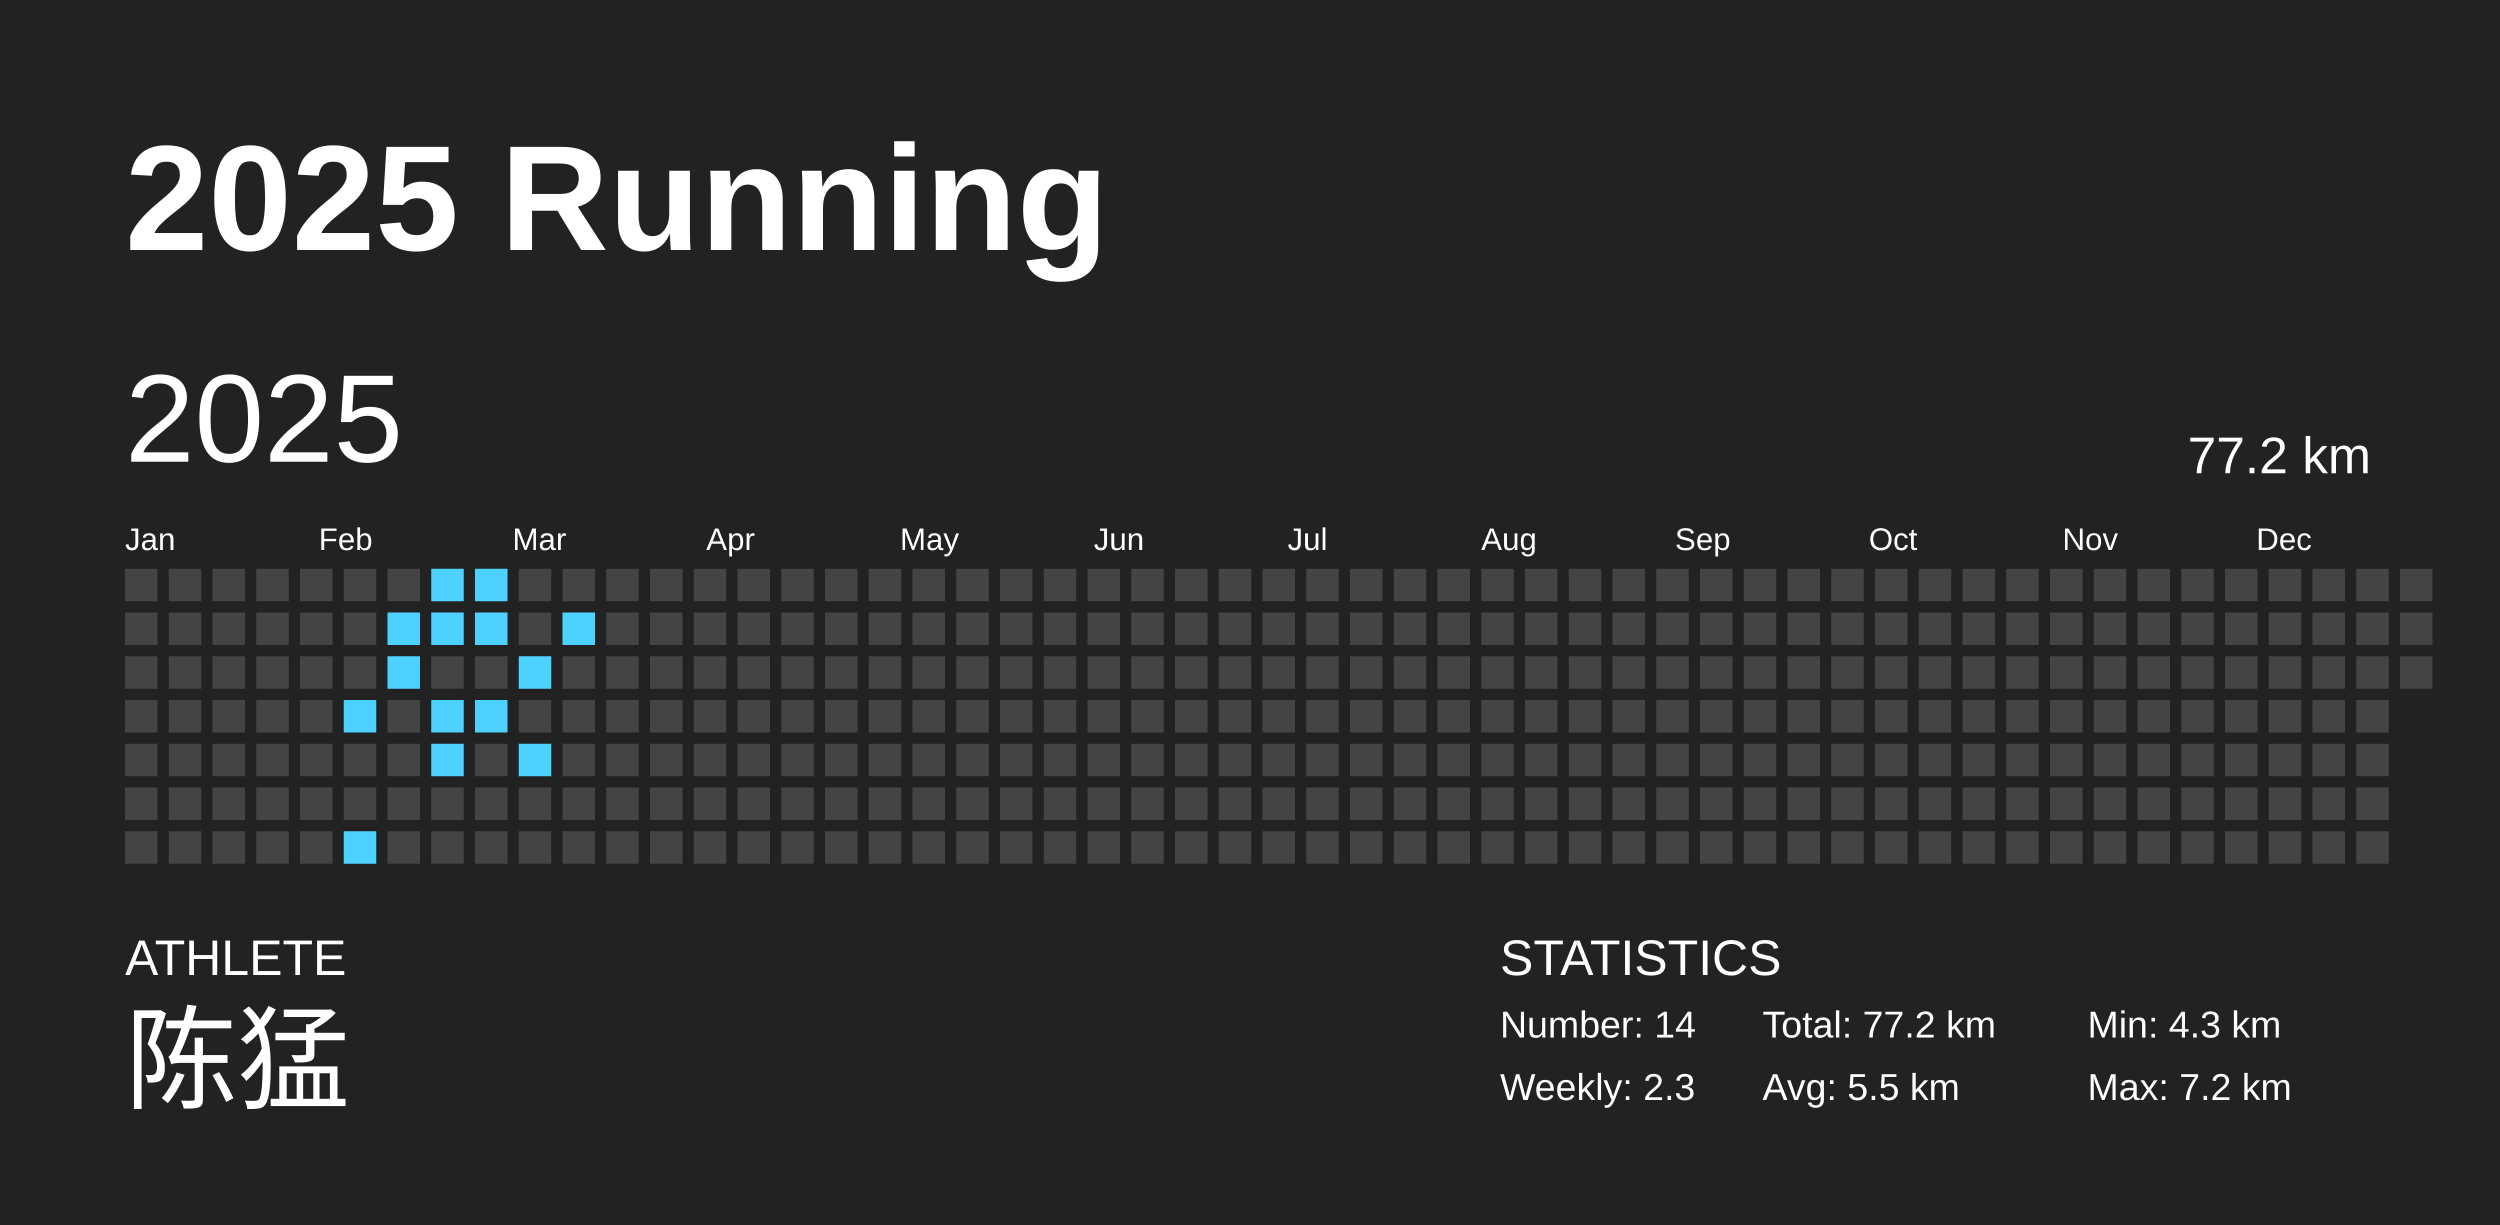
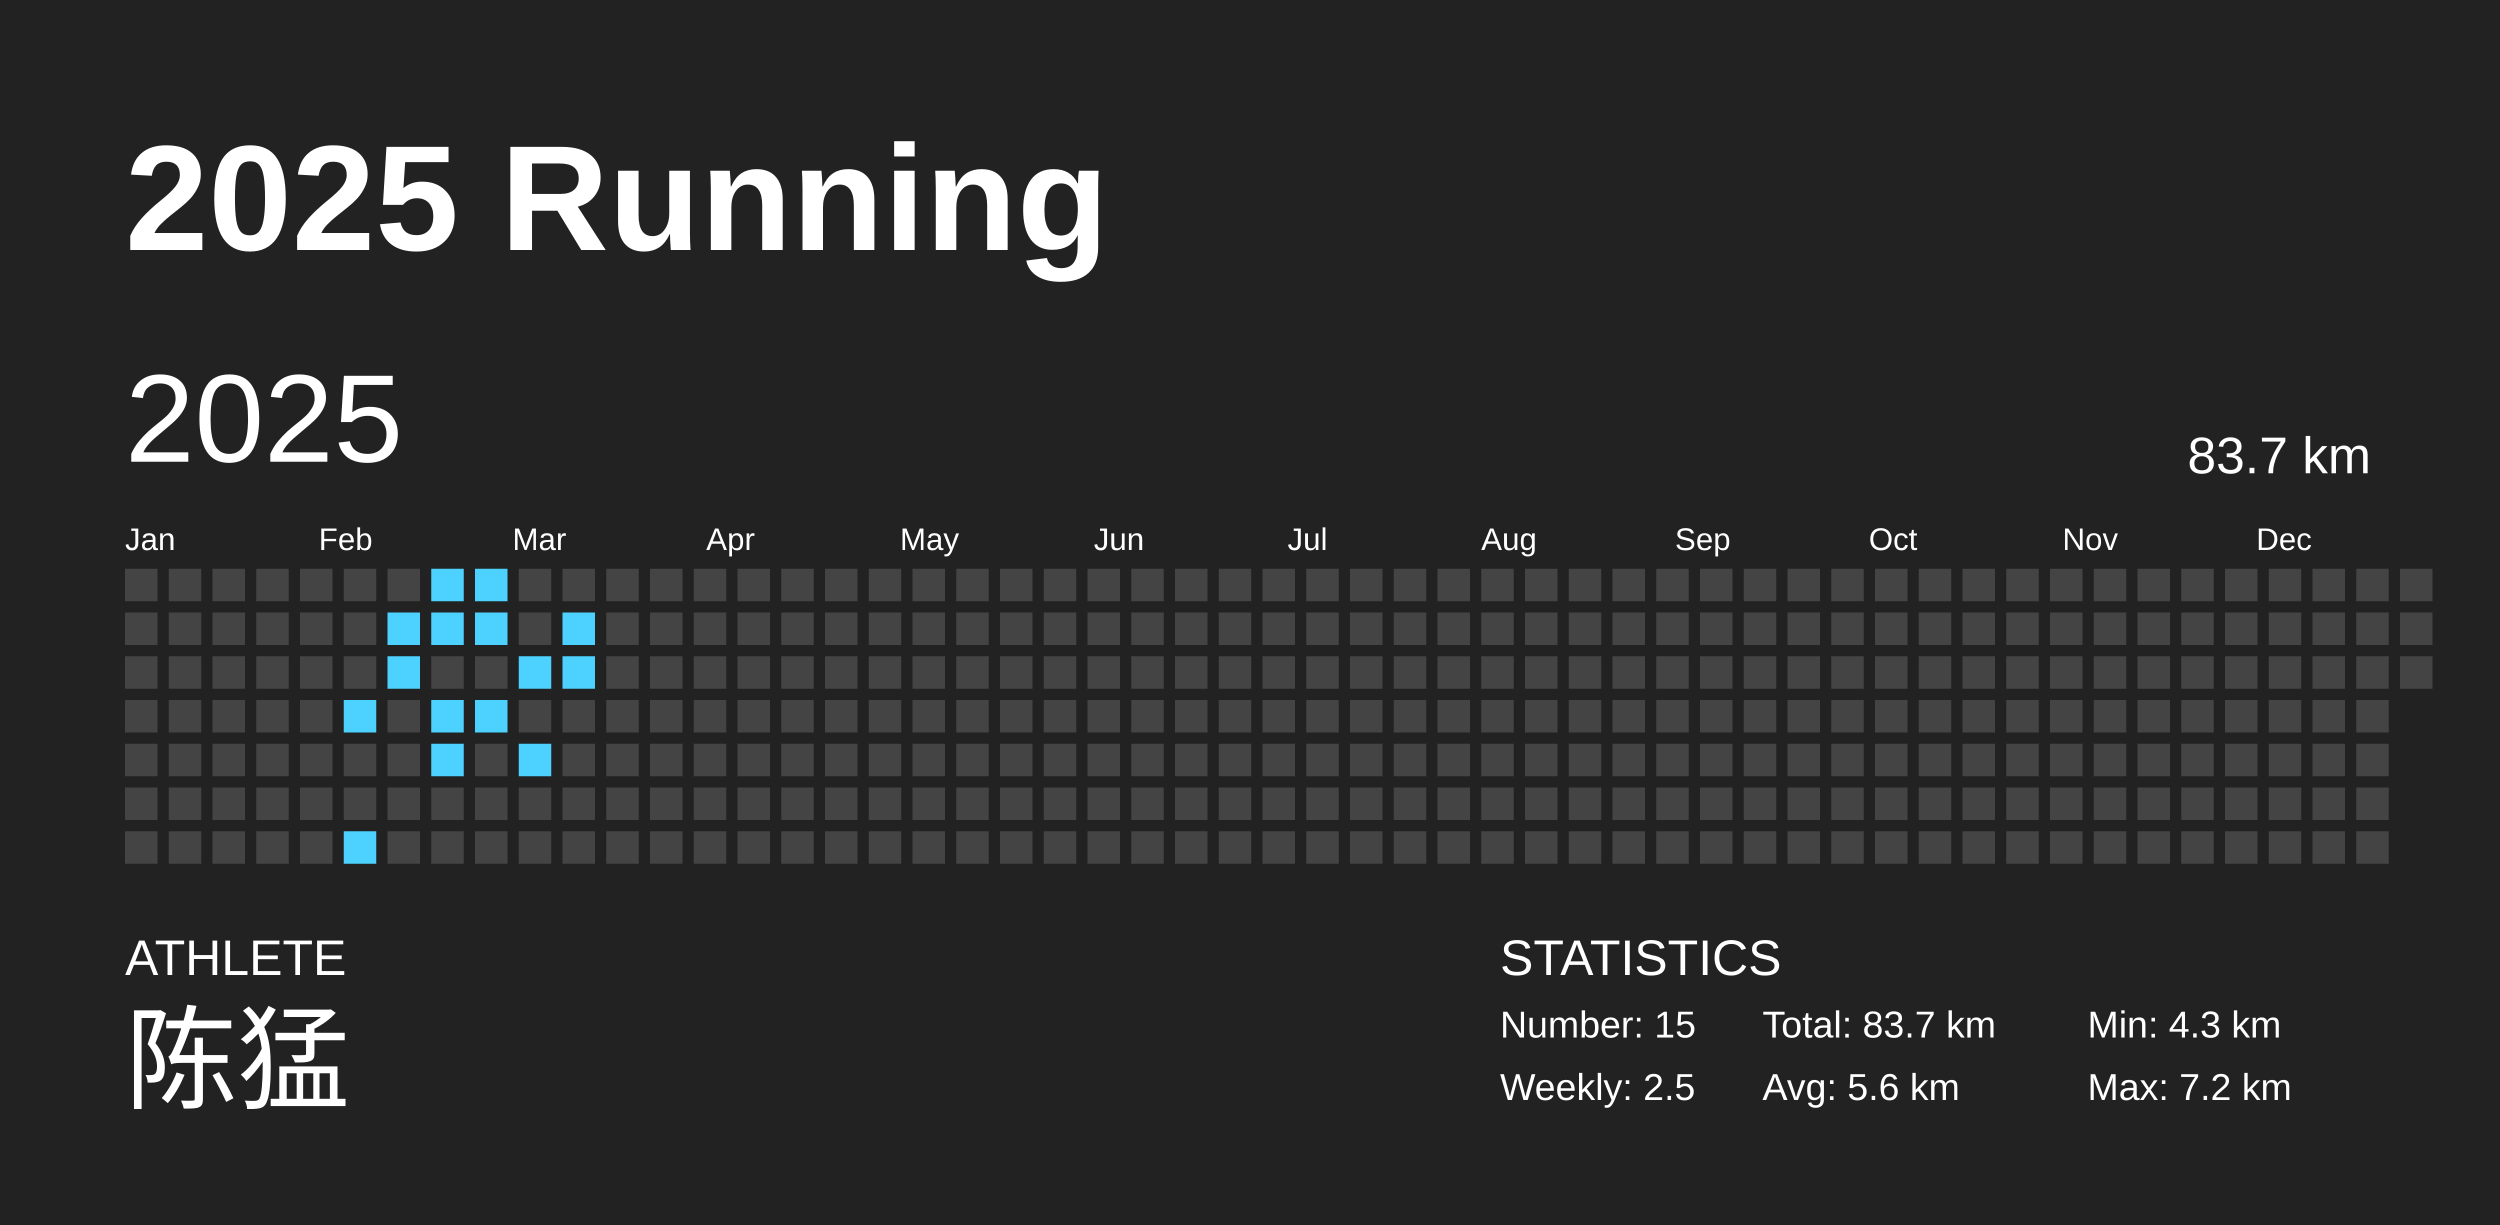
<svg xmlns="http://www.w3.org/2000/svg" baseProfile="full" height="98mm" version="1.1" viewBox="0,0,200,98" width="200mm">
  <defs />
  <rect fill="#222222" height="98" width="200" x="0" y="0" />
  <text fill="#FFFFFF" style="font-size:12px; font-family:Arial; font-weight:bold;" x="10" y="20">2025 Running</text>
  <text fill="#FFFFFF" style="font-size:4px; font-family:Arial" x="10" y="78">ATHLETE</text>
  <text fill="#FFFFFF" style="font-size:9px; font-family:Arial" x="10" y="88">陈猛</text>
  <text fill="#FFFFFF" style="font-size:4px; font-family:Arial" x="120" y="78">STATISTICS</text>
-   <text fill="#FFFFFF" style="font-size:3px; font-family:Arial" x="120" y="83">Number: 14</text>
-   <text fill="#FFFFFF" style="font-size:3px; font-family:Arial" x="120" y="88">Weekly: 2.3</text>
-   <text fill="#FFFFFF" style="font-size:3px; font-family:Arial" x="141" y="83">Total: 77.2 km</text>
-   <text fill="#FFFFFF" style="font-size:3px; font-family:Arial" x="141" y="88">Avg: 5.5 km</text>
+   <text fill="#FFFFFF" style="font-size:3px; font-family:Arial" x="120" y="83">Number: 15</text>
+   <text fill="#FFFFFF" style="font-size:3px; font-family:Arial" x="120" y="88">Weekly: 2.5</text>
+   <text fill="#FFFFFF" style="font-size:3px; font-family:Arial" x="141" y="83">Total: 83.7 km</text>
+   <text fill="#FFFFFF" style="font-size:3px; font-family:Arial" x="141" y="88">Avg: 5.6 km</text>
  <text fill="#FFFFFF" style="font-size:3px; font-family:Arial" x="167" y="83">Min: 4.3 km</text>
  <text fill="#FFFFFF" style="font-size:3px; font-family:Arial" x="167" y="88">Max: 7.2 km</text>
  <text dominant-baseline="hanging" fill="#FFFFFF" style="font-size:10.0px; font-family:Arial;" x="10" y="30">2025</text>
-   <text dominant-baseline="hanging" fill="#FFFFFF" style="font-size:4.125px; font-family:Arial;" x="175" y="35">77.2 km</text>
+   <text dominant-baseline="hanging" fill="#FFFFFF" style="font-size:4.125px; font-family:Arial;" x="175" y="35">83.7 km</text>
  <text fill="#FFFFFF" style="font-size:2.5px; font-family:Arial" x="10.0" y="44">Jan</text>
  <text fill="#FFFFFF" style="font-size:2.5px; font-family:Arial" x="25.5" y="44">Feb</text>
  <text fill="#FFFFFF" style="font-size:2.5px; font-family:Arial" x="41.0" y="44">Mar</text>
  <text fill="#FFFFFF" style="font-size:2.5px; font-family:Arial" x="56.5" y="44">Apr</text>
  <text fill="#FFFFFF" style="font-size:2.5px; font-family:Arial" x="72.0" y="44">May</text>
  <text fill="#FFFFFF" style="font-size:2.5px; font-family:Arial" x="87.5" y="44">Jun</text>
  <text fill="#FFFFFF" style="font-size:2.5px; font-family:Arial" x="103.0" y="44">Jul</text>
  <text fill="#FFFFFF" style="font-size:2.5px; font-family:Arial" x="118.5" y="44">Aug</text>
  <text fill="#FFFFFF" style="font-size:2.5px; font-family:Arial" x="134.0" y="44">Sep</text>
  <text fill="#FFFFFF" style="font-size:2.5px; font-family:Arial" x="149.5" y="44">Oct</text>
  <text fill="#FFFFFF" style="font-size:2.5px; font-family:Arial" x="165.0" y="44">Nov</text>
  <text fill="#FFFFFF" style="font-size:2.5px; font-family:Arial" x="180.5" y="44">Dec</text>
  <rect fill="#444444" height="2.6" width="2.6" x="10.0" y="45.5" />
  <rect fill="#444444" height="2.6" width="2.6" x="10.0" y="49.0" />
  <rect fill="#444444" height="2.6" width="2.6" x="10.0" y="52.5" />
  <rect fill="#444444" height="2.6" width="2.6" x="10.0" y="56.0" />
  <rect fill="#444444" height="2.6" width="2.6" x="10.0" y="59.5" />
  <rect fill="#444444" height="2.6" width="2.6" x="10.0" y="63.0" />
  <rect fill="#444444" height="2.6" width="2.6" x="10.0" y="66.5" />
  <rect fill="#444444" height="2.6" width="2.6" x="13.5" y="45.5" />
  <rect fill="#444444" height="2.6" width="2.6" x="13.5" y="49.0" />
  <rect fill="#444444" height="2.6" width="2.6" x="13.5" y="52.5" />
  <rect fill="#444444" height="2.6" width="2.6" x="13.5" y="56.0" />
  <rect fill="#444444" height="2.6" width="2.6" x="13.5" y="59.5" />
  <rect fill="#444444" height="2.6" width="2.6" x="13.5" y="63.0" />
  <rect fill="#444444" height="2.6" width="2.6" x="13.5" y="66.5" />
  <rect fill="#444444" height="2.6" width="2.6" x="17.0" y="45.5" />
  <rect fill="#444444" height="2.6" width="2.6" x="17.0" y="49.0" />
  <rect fill="#444444" height="2.6" width="2.6" x="17.0" y="52.5" />
  <rect fill="#444444" height="2.6" width="2.6" x="17.0" y="56.0" />
  <rect fill="#444444" height="2.6" width="2.6" x="17.0" y="59.5" />
  <rect fill="#444444" height="2.6" width="2.6" x="17.0" y="63.0" />
  <rect fill="#444444" height="2.6" width="2.6" x="17.0" y="66.5" />
  <rect fill="#444444" height="2.6" width="2.6" x="20.5" y="45.5" />
  <rect fill="#444444" height="2.6" width="2.6" x="20.5" y="49.0" />
  <rect fill="#444444" height="2.6" width="2.6" x="20.5" y="52.5" />
  <rect fill="#444444" height="2.6" width="2.6" x="20.5" y="56.0" />
  <rect fill="#444444" height="2.6" width="2.6" x="20.5" y="59.5" />
  <rect fill="#444444" height="2.6" width="2.6" x="20.5" y="63.0" />
  <rect fill="#444444" height="2.6" width="2.6" x="20.5" y="66.5" />
  <rect fill="#444444" height="2.6" width="2.6" x="24.0" y="45.5" />
  <rect fill="#444444" height="2.6" width="2.6" x="24.0" y="49.0" />
  <rect fill="#444444" height="2.6" width="2.6" x="24.0" y="52.5" />
  <rect fill="#444444" height="2.6" width="2.6" x="24.0" y="56.0" />
  <rect fill="#444444" height="2.6" width="2.6" x="24.0" y="59.5" />
  <rect fill="#444444" height="2.6" width="2.6" x="24.0" y="63.0" />
  <rect fill="#444444" height="2.6" width="2.6" x="24.0" y="66.5" />
  <rect fill="#444444" height="2.6" width="2.6" x="27.5" y="45.5" />
  <rect fill="#444444" height="2.6" width="2.6" x="27.5" y="49.0" />
  <rect fill="#444444" height="2.6" width="2.6" x="27.5" y="52.5" />
  <rect fill="#4dd2ff" height="2.6" width="2.6" x="27.5" y="56.0" />
  <rect fill="#444444" height="2.6" width="2.6" x="27.5" y="59.5" />
  <rect fill="#444444" height="2.6" width="2.6" x="27.5" y="63.0" />
  <rect fill="#4dd2ff" height="2.6" width="2.6" x="27.5" y="66.5" />
  <rect fill="#444444" height="2.6" width="2.6" x="31.0" y="45.5" />
  <rect fill="#4dd2ff" height="2.6" width="2.6" x="31.0" y="49.0" />
  <rect fill="#4dd2ff" height="2.6" width="2.6" x="31.0" y="52.5" />
  <rect fill="#444444" height="2.6" width="2.6" x="31.0" y="56.0" />
  <rect fill="#444444" height="2.6" width="2.6" x="31.0" y="59.5" />
  <rect fill="#444444" height="2.6" width="2.6" x="31.0" y="63.0" />
  <rect fill="#444444" height="2.6" width="2.6" x="31.0" y="66.5" />
  <rect fill="#4dd2ff" height="2.6" width="2.6" x="34.5" y="45.5" />
  <rect fill="#4dd2ff" height="2.6" width="2.6" x="34.5" y="49.0" />
  <rect fill="#444444" height="2.6" width="2.6" x="34.5" y="52.5" />
  <rect fill="#4dd2ff" height="2.6" width="2.6" x="34.5" y="56.0" />
  <rect fill="#4dd2ff" height="2.6" width="2.6" x="34.5" y="59.5" />
  <rect fill="#444444" height="2.6" width="2.6" x="34.5" y="63.0" />
  <rect fill="#444444" height="2.6" width="2.6" x="34.5" y="66.5" />
  <rect fill="#4dd2ff" height="2.6" width="2.6" x="38.0" y="45.5" />
  <rect fill="#4dd2ff" height="2.6" width="2.6" x="38.0" y="49.0" />
  <rect fill="#444444" height="2.6" width="2.6" x="38.0" y="52.5" />
  <rect fill="#4dd2ff" height="2.6" width="2.6" x="38.0" y="56.0" />
  <rect fill="#444444" height="2.6" width="2.6" x="38.0" y="59.5" />
  <rect fill="#444444" height="2.6" width="2.6" x="38.0" y="63.0" />
  <rect fill="#444444" height="2.6" width="2.6" x="38.0" y="66.5" />
  <rect fill="#444444" height="2.6" width="2.6" x="41.5" y="45.5" />
  <rect fill="#444444" height="2.6" width="2.6" x="41.5" y="49.0" />
  <rect fill="#4dd2ff" height="2.6" width="2.6" x="41.5" y="52.5" />
  <rect fill="#444444" height="2.6" width="2.6" x="41.5" y="56.0" />
  <rect fill="#4dd2ff" height="2.6" width="2.6" x="41.5" y="59.5" />
  <rect fill="#444444" height="2.6" width="2.6" x="41.5" y="63.0" />
  <rect fill="#444444" height="2.6" width="2.6" x="41.5" y="66.5" />
  <rect fill="#444444" height="2.6" width="2.6" x="45.0" y="45.5" />
  <rect fill="#4dd2ff" height="2.6" width="2.6" x="45.0" y="49.0" />
-   <rect fill="#444444" height="2.6" width="2.6" x="45.0" y="52.5" />
+   <rect fill="#4dd2ff" height="2.6" width="2.6" x="45.0" y="52.5" />
  <rect fill="#444444" height="2.6" width="2.6" x="45.0" y="56.0" />
  <rect fill="#444444" height="2.6" width="2.6" x="45.0" y="59.5" />
  <rect fill="#444444" height="2.6" width="2.6" x="45.0" y="63.0" />
  <rect fill="#444444" height="2.6" width="2.6" x="45.0" y="66.5" />
  <rect fill="#444444" height="2.6" width="2.6" x="48.5" y="45.5" />
  <rect fill="#444444" height="2.6" width="2.6" x="48.5" y="49.0" />
  <rect fill="#444444" height="2.6" width="2.6" x="48.5" y="52.5" />
  <rect fill="#444444" height="2.6" width="2.6" x="48.5" y="56.0" />
  <rect fill="#444444" height="2.6" width="2.6" x="48.5" y="59.5" />
  <rect fill="#444444" height="2.6" width="2.6" x="48.5" y="63.0" />
  <rect fill="#444444" height="2.6" width="2.6" x="48.5" y="66.5" />
  <rect fill="#444444" height="2.6" width="2.6" x="52.0" y="45.5" />
  <rect fill="#444444" height="2.6" width="2.6" x="52.0" y="49.0" />
  <rect fill="#444444" height="2.6" width="2.6" x="52.0" y="52.5" />
  <rect fill="#444444" height="2.6" width="2.6" x="52.0" y="56.0" />
  <rect fill="#444444" height="2.6" width="2.6" x="52.0" y="59.5" />
  <rect fill="#444444" height="2.6" width="2.6" x="52.0" y="63.0" />
  <rect fill="#444444" height="2.6" width="2.6" x="52.0" y="66.5" />
  <rect fill="#444444" height="2.6" width="2.6" x="55.5" y="45.5" />
  <rect fill="#444444" height="2.6" width="2.6" x="55.5" y="49.0" />
  <rect fill="#444444" height="2.6" width="2.6" x="55.5" y="52.5" />
  <rect fill="#444444" height="2.6" width="2.6" x="55.5" y="56.0" />
  <rect fill="#444444" height="2.6" width="2.6" x="55.5" y="59.5" />
  <rect fill="#444444" height="2.6" width="2.6" x="55.5" y="63.0" />
  <rect fill="#444444" height="2.6" width="2.6" x="55.5" y="66.5" />
  <rect fill="#444444" height="2.6" width="2.6" x="59.0" y="45.5" />
  <rect fill="#444444" height="2.6" width="2.6" x="59.0" y="49.0" />
  <rect fill="#444444" height="2.6" width="2.6" x="59.0" y="52.5" />
  <rect fill="#444444" height="2.6" width="2.6" x="59.0" y="56.0" />
  <rect fill="#444444" height="2.6" width="2.6" x="59.0" y="59.5" />
  <rect fill="#444444" height="2.6" width="2.6" x="59.0" y="63.0" />
  <rect fill="#444444" height="2.6" width="2.6" x="59.0" y="66.5" />
  <rect fill="#444444" height="2.6" width="2.6" x="62.5" y="45.5" />
  <rect fill="#444444" height="2.6" width="2.6" x="62.5" y="49.0" />
  <rect fill="#444444" height="2.6" width="2.6" x="62.5" y="52.5" />
  <rect fill="#444444" height="2.6" width="2.6" x="62.5" y="56.0" />
  <rect fill="#444444" height="2.6" width="2.6" x="62.5" y="59.5" />
  <rect fill="#444444" height="2.6" width="2.6" x="62.5" y="63.0" />
  <rect fill="#444444" height="2.6" width="2.6" x="62.5" y="66.5" />
  <rect fill="#444444" height="2.6" width="2.6" x="66.0" y="45.5" />
  <rect fill="#444444" height="2.6" width="2.6" x="66.0" y="49.0" />
  <rect fill="#444444" height="2.6" width="2.6" x="66.0" y="52.5" />
  <rect fill="#444444" height="2.6" width="2.6" x="66.0" y="56.0" />
  <rect fill="#444444" height="2.6" width="2.6" x="66.0" y="59.5" />
  <rect fill="#444444" height="2.6" width="2.6" x="66.0" y="63.0" />
  <rect fill="#444444" height="2.6" width="2.6" x="66.0" y="66.5" />
  <rect fill="#444444" height="2.6" width="2.6" x="69.5" y="45.5" />
  <rect fill="#444444" height="2.6" width="2.6" x="69.5" y="49.0" />
  <rect fill="#444444" height="2.6" width="2.6" x="69.5" y="52.5" />
  <rect fill="#444444" height="2.6" width="2.6" x="69.5" y="56.0" />
  <rect fill="#444444" height="2.6" width="2.6" x="69.5" y="59.5" />
  <rect fill="#444444" height="2.6" width="2.6" x="69.5" y="63.0" />
  <rect fill="#444444" height="2.6" width="2.6" x="69.5" y="66.5" />
  <rect fill="#444444" height="2.6" width="2.6" x="73.0" y="45.5" />
  <rect fill="#444444" height="2.6" width="2.6" x="73.0" y="49.0" />
  <rect fill="#444444" height="2.6" width="2.6" x="73.0" y="52.5" />
  <rect fill="#444444" height="2.6" width="2.6" x="73.0" y="56.0" />
  <rect fill="#444444" height="2.6" width="2.6" x="73.0" y="59.5" />
  <rect fill="#444444" height="2.6" width="2.6" x="73.0" y="63.0" />
  <rect fill="#444444" height="2.6" width="2.6" x="73.0" y="66.5" />
  <rect fill="#444444" height="2.6" width="2.6" x="76.5" y="45.5" />
  <rect fill="#444444" height="2.6" width="2.6" x="76.5" y="49.0" />
  <rect fill="#444444" height="2.6" width="2.6" x="76.5" y="52.5" />
  <rect fill="#444444" height="2.6" width="2.6" x="76.5" y="56.0" />
  <rect fill="#444444" height="2.6" width="2.6" x="76.5" y="59.5" />
  <rect fill="#444444" height="2.6" width="2.6" x="76.5" y="63.0" />
  <rect fill="#444444" height="2.6" width="2.6" x="76.5" y="66.5" />
  <rect fill="#444444" height="2.6" width="2.6" x="80.0" y="45.5" />
  <rect fill="#444444" height="2.6" width="2.6" x="80.0" y="49.0" />
  <rect fill="#444444" height="2.6" width="2.6" x="80.0" y="52.5" />
  <rect fill="#444444" height="2.6" width="2.6" x="80.0" y="56.0" />
  <rect fill="#444444" height="2.6" width="2.6" x="80.0" y="59.5" />
  <rect fill="#444444" height="2.6" width="2.6" x="80.0" y="63.0" />
  <rect fill="#444444" height="2.6" width="2.6" x="80.0" y="66.5" />
  <rect fill="#444444" height="2.6" width="2.6" x="83.5" y="45.5" />
  <rect fill="#444444" height="2.6" width="2.6" x="83.5" y="49.0" />
  <rect fill="#444444" height="2.6" width="2.6" x="83.5" y="52.5" />
  <rect fill="#444444" height="2.6" width="2.6" x="83.5" y="56.0" />
  <rect fill="#444444" height="2.6" width="2.6" x="83.5" y="59.5" />
  <rect fill="#444444" height="2.6" width="2.6" x="83.5" y="63.0" />
  <rect fill="#444444" height="2.6" width="2.6" x="83.5" y="66.5" />
  <rect fill="#444444" height="2.6" width="2.6" x="87.0" y="45.5" />
  <rect fill="#444444" height="2.6" width="2.6" x="87.0" y="49.0" />
  <rect fill="#444444" height="2.6" width="2.6" x="87.0" y="52.5" />
  <rect fill="#444444" height="2.6" width="2.6" x="87.0" y="56.0" />
  <rect fill="#444444" height="2.6" width="2.6" x="87.0" y="59.5" />
  <rect fill="#444444" height="2.6" width="2.6" x="87.0" y="63.0" />
  <rect fill="#444444" height="2.6" width="2.6" x="87.0" y="66.5" />
  <rect fill="#444444" height="2.6" width="2.6" x="90.5" y="45.5" />
  <rect fill="#444444" height="2.6" width="2.6" x="90.5" y="49.0" />
  <rect fill="#444444" height="2.6" width="2.6" x="90.5" y="52.5" />
  <rect fill="#444444" height="2.6" width="2.6" x="90.5" y="56.0" />
  <rect fill="#444444" height="2.6" width="2.6" x="90.5" y="59.5" />
  <rect fill="#444444" height="2.6" width="2.6" x="90.5" y="63.0" />
  <rect fill="#444444" height="2.6" width="2.6" x="90.5" y="66.5" />
  <rect fill="#444444" height="2.6" width="2.6" x="94.0" y="45.5" />
  <rect fill="#444444" height="2.6" width="2.6" x="94.0" y="49.0" />
  <rect fill="#444444" height="2.6" width="2.6" x="94.0" y="52.5" />
  <rect fill="#444444" height="2.6" width="2.6" x="94.0" y="56.0" />
  <rect fill="#444444" height="2.6" width="2.6" x="94.0" y="59.5" />
  <rect fill="#444444" height="2.6" width="2.6" x="94.0" y="63.0" />
  <rect fill="#444444" height="2.6" width="2.6" x="94.0" y="66.5" />
  <rect fill="#444444" height="2.6" width="2.6" x="97.5" y="45.5" />
  <rect fill="#444444" height="2.6" width="2.6" x="97.5" y="49.0" />
  <rect fill="#444444" height="2.6" width="2.6" x="97.5" y="52.5" />
  <rect fill="#444444" height="2.6" width="2.6" x="97.5" y="56.0" />
  <rect fill="#444444" height="2.6" width="2.6" x="97.5" y="59.5" />
  <rect fill="#444444" height="2.6" width="2.6" x="97.5" y="63.0" />
  <rect fill="#444444" height="2.6" width="2.6" x="97.5" y="66.5" />
  <rect fill="#444444" height="2.6" width="2.6" x="101.0" y="45.5" />
  <rect fill="#444444" height="2.6" width="2.6" x="101.0" y="49.0" />
  <rect fill="#444444" height="2.6" width="2.6" x="101.0" y="52.5" />
  <rect fill="#444444" height="2.6" width="2.6" x="101.0" y="56.0" />
  <rect fill="#444444" height="2.6" width="2.6" x="101.0" y="59.5" />
  <rect fill="#444444" height="2.6" width="2.6" x="101.0" y="63.0" />
  <rect fill="#444444" height="2.6" width="2.6" x="101.0" y="66.5" />
  <rect fill="#444444" height="2.6" width="2.6" x="104.5" y="45.5" />
  <rect fill="#444444" height="2.6" width="2.6" x="104.5" y="49.0" />
  <rect fill="#444444" height="2.6" width="2.6" x="104.5" y="52.5" />
  <rect fill="#444444" height="2.6" width="2.6" x="104.5" y="56.0" />
  <rect fill="#444444" height="2.6" width="2.6" x="104.5" y="59.5" />
  <rect fill="#444444" height="2.6" width="2.6" x="104.5" y="63.0" />
  <rect fill="#444444" height="2.6" width="2.6" x="104.5" y="66.5" />
  <rect fill="#444444" height="2.6" width="2.6" x="108.0" y="45.5" />
  <rect fill="#444444" height="2.6" width="2.6" x="108.0" y="49.0" />
  <rect fill="#444444" height="2.6" width="2.6" x="108.0" y="52.5" />
  <rect fill="#444444" height="2.6" width="2.6" x="108.0" y="56.0" />
  <rect fill="#444444" height="2.6" width="2.6" x="108.0" y="59.5" />
  <rect fill="#444444" height="2.6" width="2.6" x="108.0" y="63.0" />
  <rect fill="#444444" height="2.6" width="2.6" x="108.0" y="66.5" />
  <rect fill="#444444" height="2.6" width="2.6" x="111.5" y="45.5" />
  <rect fill="#444444" height="2.6" width="2.6" x="111.5" y="49.0" />
  <rect fill="#444444" height="2.6" width="2.6" x="111.5" y="52.5" />
  <rect fill="#444444" height="2.6" width="2.6" x="111.5" y="56.0" />
  <rect fill="#444444" height="2.6" width="2.6" x="111.5" y="59.5" />
  <rect fill="#444444" height="2.6" width="2.6" x="111.5" y="63.0" />
  <rect fill="#444444" height="2.6" width="2.6" x="111.5" y="66.5" />
  <rect fill="#444444" height="2.6" width="2.6" x="115.0" y="45.5" />
  <rect fill="#444444" height="2.6" width="2.6" x="115.0" y="49.0" />
  <rect fill="#444444" height="2.6" width="2.6" x="115.0" y="52.5" />
  <rect fill="#444444" height="2.6" width="2.6" x="115.0" y="56.0" />
  <rect fill="#444444" height="2.6" width="2.6" x="115.0" y="59.5" />
  <rect fill="#444444" height="2.6" width="2.6" x="115.0" y="63.0" />
  <rect fill="#444444" height="2.6" width="2.6" x="115.0" y="66.5" />
  <rect fill="#444444" height="2.6" width="2.6" x="118.5" y="45.5" />
  <rect fill="#444444" height="2.6" width="2.6" x="118.5" y="49.0" />
  <rect fill="#444444" height="2.6" width="2.6" x="118.5" y="52.5" />
  <rect fill="#444444" height="2.6" width="2.6" x="118.5" y="56.0" />
  <rect fill="#444444" height="2.6" width="2.6" x="118.5" y="59.5" />
  <rect fill="#444444" height="2.6" width="2.6" x="118.5" y="63.0" />
  <rect fill="#444444" height="2.6" width="2.6" x="118.5" y="66.5" />
  <rect fill="#444444" height="2.6" width="2.6" x="122.0" y="45.5" />
  <rect fill="#444444" height="2.6" width="2.6" x="122.0" y="49.0" />
  <rect fill="#444444" height="2.6" width="2.6" x="122.0" y="52.5" />
  <rect fill="#444444" height="2.6" width="2.6" x="122.0" y="56.0" />
  <rect fill="#444444" height="2.6" width="2.6" x="122.0" y="59.5" />
  <rect fill="#444444" height="2.6" width="2.6" x="122.0" y="63.0" />
  <rect fill="#444444" height="2.6" width="2.6" x="122.0" y="66.5" />
  <rect fill="#444444" height="2.6" width="2.6" x="125.5" y="45.5" />
  <rect fill="#444444" height="2.6" width="2.6" x="125.5" y="49.0" />
  <rect fill="#444444" height="2.6" width="2.6" x="125.5" y="52.5" />
  <rect fill="#444444" height="2.6" width="2.6" x="125.5" y="56.0" />
  <rect fill="#444444" height="2.6" width="2.6" x="125.5" y="59.5" />
  <rect fill="#444444" height="2.6" width="2.6" x="125.5" y="63.0" />
  <rect fill="#444444" height="2.6" width="2.6" x="125.5" y="66.5" />
  <rect fill="#444444" height="2.6" width="2.6" x="129.0" y="45.5" />
  <rect fill="#444444" height="2.6" width="2.6" x="129.0" y="49.0" />
  <rect fill="#444444" height="2.6" width="2.6" x="129.0" y="52.5" />
  <rect fill="#444444" height="2.6" width="2.6" x="129.0" y="56.0" />
  <rect fill="#444444" height="2.6" width="2.6" x="129.0" y="59.5" />
  <rect fill="#444444" height="2.6" width="2.6" x="129.0" y="63.0" />
  <rect fill="#444444" height="2.6" width="2.6" x="129.0" y="66.5" />
  <rect fill="#444444" height="2.6" width="2.6" x="132.5" y="45.5" />
  <rect fill="#444444" height="2.6" width="2.6" x="132.5" y="49.0" />
  <rect fill="#444444" height="2.6" width="2.6" x="132.5" y="52.5" />
  <rect fill="#444444" height="2.6" width="2.6" x="132.5" y="56.0" />
  <rect fill="#444444" height="2.6" width="2.6" x="132.5" y="59.5" />
  <rect fill="#444444" height="2.6" width="2.6" x="132.5" y="63.0" />
  <rect fill="#444444" height="2.6" width="2.6" x="132.5" y="66.5" />
  <rect fill="#444444" height="2.6" width="2.6" x="136.0" y="45.5" />
  <rect fill="#444444" height="2.6" width="2.6" x="136.0" y="49.0" />
  <rect fill="#444444" height="2.6" width="2.6" x="136.0" y="52.5" />
  <rect fill="#444444" height="2.6" width="2.6" x="136.0" y="56.0" />
  <rect fill="#444444" height="2.6" width="2.6" x="136.0" y="59.5" />
  <rect fill="#444444" height="2.6" width="2.6" x="136.0" y="63.0" />
  <rect fill="#444444" height="2.6" width="2.6" x="136.0" y="66.5" />
  <rect fill="#444444" height="2.6" width="2.6" x="139.5" y="45.5" />
  <rect fill="#444444" height="2.6" width="2.6" x="139.5" y="49.0" />
  <rect fill="#444444" height="2.6" width="2.6" x="139.5" y="52.5" />
  <rect fill="#444444" height="2.6" width="2.6" x="139.5" y="56.0" />
  <rect fill="#444444" height="2.6" width="2.6" x="139.5" y="59.5" />
  <rect fill="#444444" height="2.6" width="2.6" x="139.5" y="63.0" />
  <rect fill="#444444" height="2.6" width="2.6" x="139.5" y="66.5" />
  <rect fill="#444444" height="2.6" width="2.6" x="143.0" y="45.5" />
  <rect fill="#444444" height="2.6" width="2.6" x="143.0" y="49.0" />
  <rect fill="#444444" height="2.6" width="2.6" x="143.0" y="52.5" />
  <rect fill="#444444" height="2.6" width="2.6" x="143.0" y="56.0" />
  <rect fill="#444444" height="2.6" width="2.6" x="143.0" y="59.5" />
  <rect fill="#444444" height="2.6" width="2.6" x="143.0" y="63.0" />
  <rect fill="#444444" height="2.6" width="2.6" x="143.0" y="66.5" />
  <rect fill="#444444" height="2.6" width="2.6" x="146.5" y="45.5" />
  <rect fill="#444444" height="2.6" width="2.6" x="146.5" y="49.0" />
  <rect fill="#444444" height="2.6" width="2.6" x="146.5" y="52.5" />
  <rect fill="#444444" height="2.6" width="2.6" x="146.5" y="56.0" />
  <rect fill="#444444" height="2.6" width="2.6" x="146.5" y="59.5" />
  <rect fill="#444444" height="2.6" width="2.6" x="146.5" y="63.0" />
  <rect fill="#444444" height="2.6" width="2.6" x="146.5" y="66.5" />
  <rect fill="#444444" height="2.6" width="2.6" x="150.0" y="45.5" />
  <rect fill="#444444" height="2.6" width="2.6" x="150.0" y="49.0" />
  <rect fill="#444444" height="2.6" width="2.6" x="150.0" y="52.5" />
  <rect fill="#444444" height="2.6" width="2.6" x="150.0" y="56.0" />
  <rect fill="#444444" height="2.6" width="2.6" x="150.0" y="59.5" />
  <rect fill="#444444" height="2.6" width="2.6" x="150.0" y="63.0" />
  <rect fill="#444444" height="2.6" width="2.6" x="150.0" y="66.5" />
  <rect fill="#444444" height="2.6" width="2.6" x="153.5" y="45.5" />
  <rect fill="#444444" height="2.6" width="2.6" x="153.5" y="49.0" />
  <rect fill="#444444" height="2.6" width="2.6" x="153.5" y="52.5" />
  <rect fill="#444444" height="2.6" width="2.6" x="153.5" y="56.0" />
  <rect fill="#444444" height="2.6" width="2.6" x="153.5" y="59.5" />
  <rect fill="#444444" height="2.6" width="2.6" x="153.5" y="63.0" />
  <rect fill="#444444" height="2.6" width="2.6" x="153.5" y="66.5" />
  <rect fill="#444444" height="2.6" width="2.6" x="157.0" y="45.5" />
  <rect fill="#444444" height="2.6" width="2.6" x="157.0" y="49.0" />
  <rect fill="#444444" height="2.6" width="2.6" x="157.0" y="52.5" />
  <rect fill="#444444" height="2.6" width="2.6" x="157.0" y="56.0" />
  <rect fill="#444444" height="2.6" width="2.6" x="157.0" y="59.5" />
  <rect fill="#444444" height="2.6" width="2.6" x="157.0" y="63.0" />
  <rect fill="#444444" height="2.6" width="2.6" x="157.0" y="66.5" />
  <rect fill="#444444" height="2.6" width="2.6" x="160.5" y="45.5" />
  <rect fill="#444444" height="2.6" width="2.6" x="160.5" y="49.0" />
  <rect fill="#444444" height="2.6" width="2.6" x="160.5" y="52.5" />
  <rect fill="#444444" height="2.6" width="2.6" x="160.5" y="56.0" />
  <rect fill="#444444" height="2.6" width="2.6" x="160.5" y="59.5" />
  <rect fill="#444444" height="2.6" width="2.6" x="160.5" y="63.0" />
  <rect fill="#444444" height="2.6" width="2.6" x="160.5" y="66.5" />
  <rect fill="#444444" height="2.6" width="2.6" x="164.0" y="45.5" />
  <rect fill="#444444" height="2.6" width="2.6" x="164.0" y="49.0" />
  <rect fill="#444444" height="2.6" width="2.6" x="164.0" y="52.5" />
  <rect fill="#444444" height="2.6" width="2.6" x="164.0" y="56.0" />
  <rect fill="#444444" height="2.6" width="2.6" x="164.0" y="59.5" />
  <rect fill="#444444" height="2.6" width="2.6" x="164.0" y="63.0" />
  <rect fill="#444444" height="2.6" width="2.6" x="164.0" y="66.5" />
  <rect fill="#444444" height="2.6" width="2.6" x="167.5" y="45.5" />
  <rect fill="#444444" height="2.6" width="2.6" x="167.5" y="49.0" />
  <rect fill="#444444" height="2.6" width="2.6" x="167.5" y="52.5" />
  <rect fill="#444444" height="2.6" width="2.6" x="167.5" y="56.0" />
  <rect fill="#444444" height="2.6" width="2.6" x="167.5" y="59.5" />
  <rect fill="#444444" height="2.6" width="2.6" x="167.5" y="63.0" />
  <rect fill="#444444" height="2.6" width="2.6" x="167.5" y="66.5" />
  <rect fill="#444444" height="2.6" width="2.6" x="171.0" y="45.5" />
  <rect fill="#444444" height="2.6" width="2.6" x="171.0" y="49.0" />
  <rect fill="#444444" height="2.6" width="2.6" x="171.0" y="52.5" />
  <rect fill="#444444" height="2.6" width="2.6" x="171.0" y="56.0" />
  <rect fill="#444444" height="2.6" width="2.6" x="171.0" y="59.5" />
  <rect fill="#444444" height="2.6" width="2.6" x="171.0" y="63.0" />
  <rect fill="#444444" height="2.6" width="2.6" x="171.0" y="66.5" />
  <rect fill="#444444" height="2.6" width="2.6" x="174.5" y="45.5" />
  <rect fill="#444444" height="2.6" width="2.6" x="174.5" y="49.0" />
  <rect fill="#444444" height="2.6" width="2.6" x="174.5" y="52.5" />
  <rect fill="#444444" height="2.6" width="2.6" x="174.5" y="56.0" />
  <rect fill="#444444" height="2.6" width="2.6" x="174.5" y="59.5" />
  <rect fill="#444444" height="2.6" width="2.6" x="174.5" y="63.0" />
  <rect fill="#444444" height="2.6" width="2.6" x="174.5" y="66.5" />
  <rect fill="#444444" height="2.6" width="2.6" x="178.0" y="45.5" />
  <rect fill="#444444" height="2.6" width="2.6" x="178.0" y="49.0" />
  <rect fill="#444444" height="2.6" width="2.6" x="178.0" y="52.5" />
  <rect fill="#444444" height="2.6" width="2.6" x="178.0" y="56.0" />
  <rect fill="#444444" height="2.6" width="2.6" x="178.0" y="59.5" />
  <rect fill="#444444" height="2.6" width="2.6" x="178.0" y="63.0" />
  <rect fill="#444444" height="2.6" width="2.6" x="178.0" y="66.5" />
  <rect fill="#444444" height="2.6" width="2.6" x="181.5" y="45.5" />
  <rect fill="#444444" height="2.6" width="2.6" x="181.5" y="49.0" />
  <rect fill="#444444" height="2.6" width="2.6" x="181.5" y="52.5" />
  <rect fill="#444444" height="2.6" width="2.6" x="181.5" y="56.0" />
  <rect fill="#444444" height="2.6" width="2.6" x="181.5" y="59.5" />
  <rect fill="#444444" height="2.6" width="2.6" x="181.5" y="63.0" />
  <rect fill="#444444" height="2.6" width="2.6" x="181.5" y="66.5" />
  <rect fill="#444444" height="2.6" width="2.6" x="185.0" y="45.5" />
  <rect fill="#444444" height="2.6" width="2.6" x="185.0" y="49.0" />
  <rect fill="#444444" height="2.6" width="2.6" x="185.0" y="52.5" />
  <rect fill="#444444" height="2.6" width="2.6" x="185.0" y="56.0" />
  <rect fill="#444444" height="2.6" width="2.6" x="185.0" y="59.5" />
  <rect fill="#444444" height="2.6" width="2.6" x="185.0" y="63.0" />
  <rect fill="#444444" height="2.6" width="2.6" x="185.0" y="66.5" />
  <rect fill="#444444" height="2.6" width="2.6" x="188.5" y="45.5" />
  <rect fill="#444444" height="2.6" width="2.6" x="188.5" y="49.0" />
  <rect fill="#444444" height="2.6" width="2.6" x="188.5" y="52.5" />
  <rect fill="#444444" height="2.6" width="2.6" x="188.5" y="56.0" />
  <rect fill="#444444" height="2.6" width="2.6" x="188.5" y="59.5" />
  <rect fill="#444444" height="2.6" width="2.6" x="188.5" y="63.0" />
  <rect fill="#444444" height="2.6" width="2.6" x="188.5" y="66.5" />
  <rect fill="#444444" height="2.6" width="2.6" x="192.0" y="45.5" />
  <rect fill="#444444" height="2.6" width="2.6" x="192.0" y="49.0" />
  <rect fill="#444444" height="2.6" width="2.6" x="192.0" y="52.5" />
</svg>
